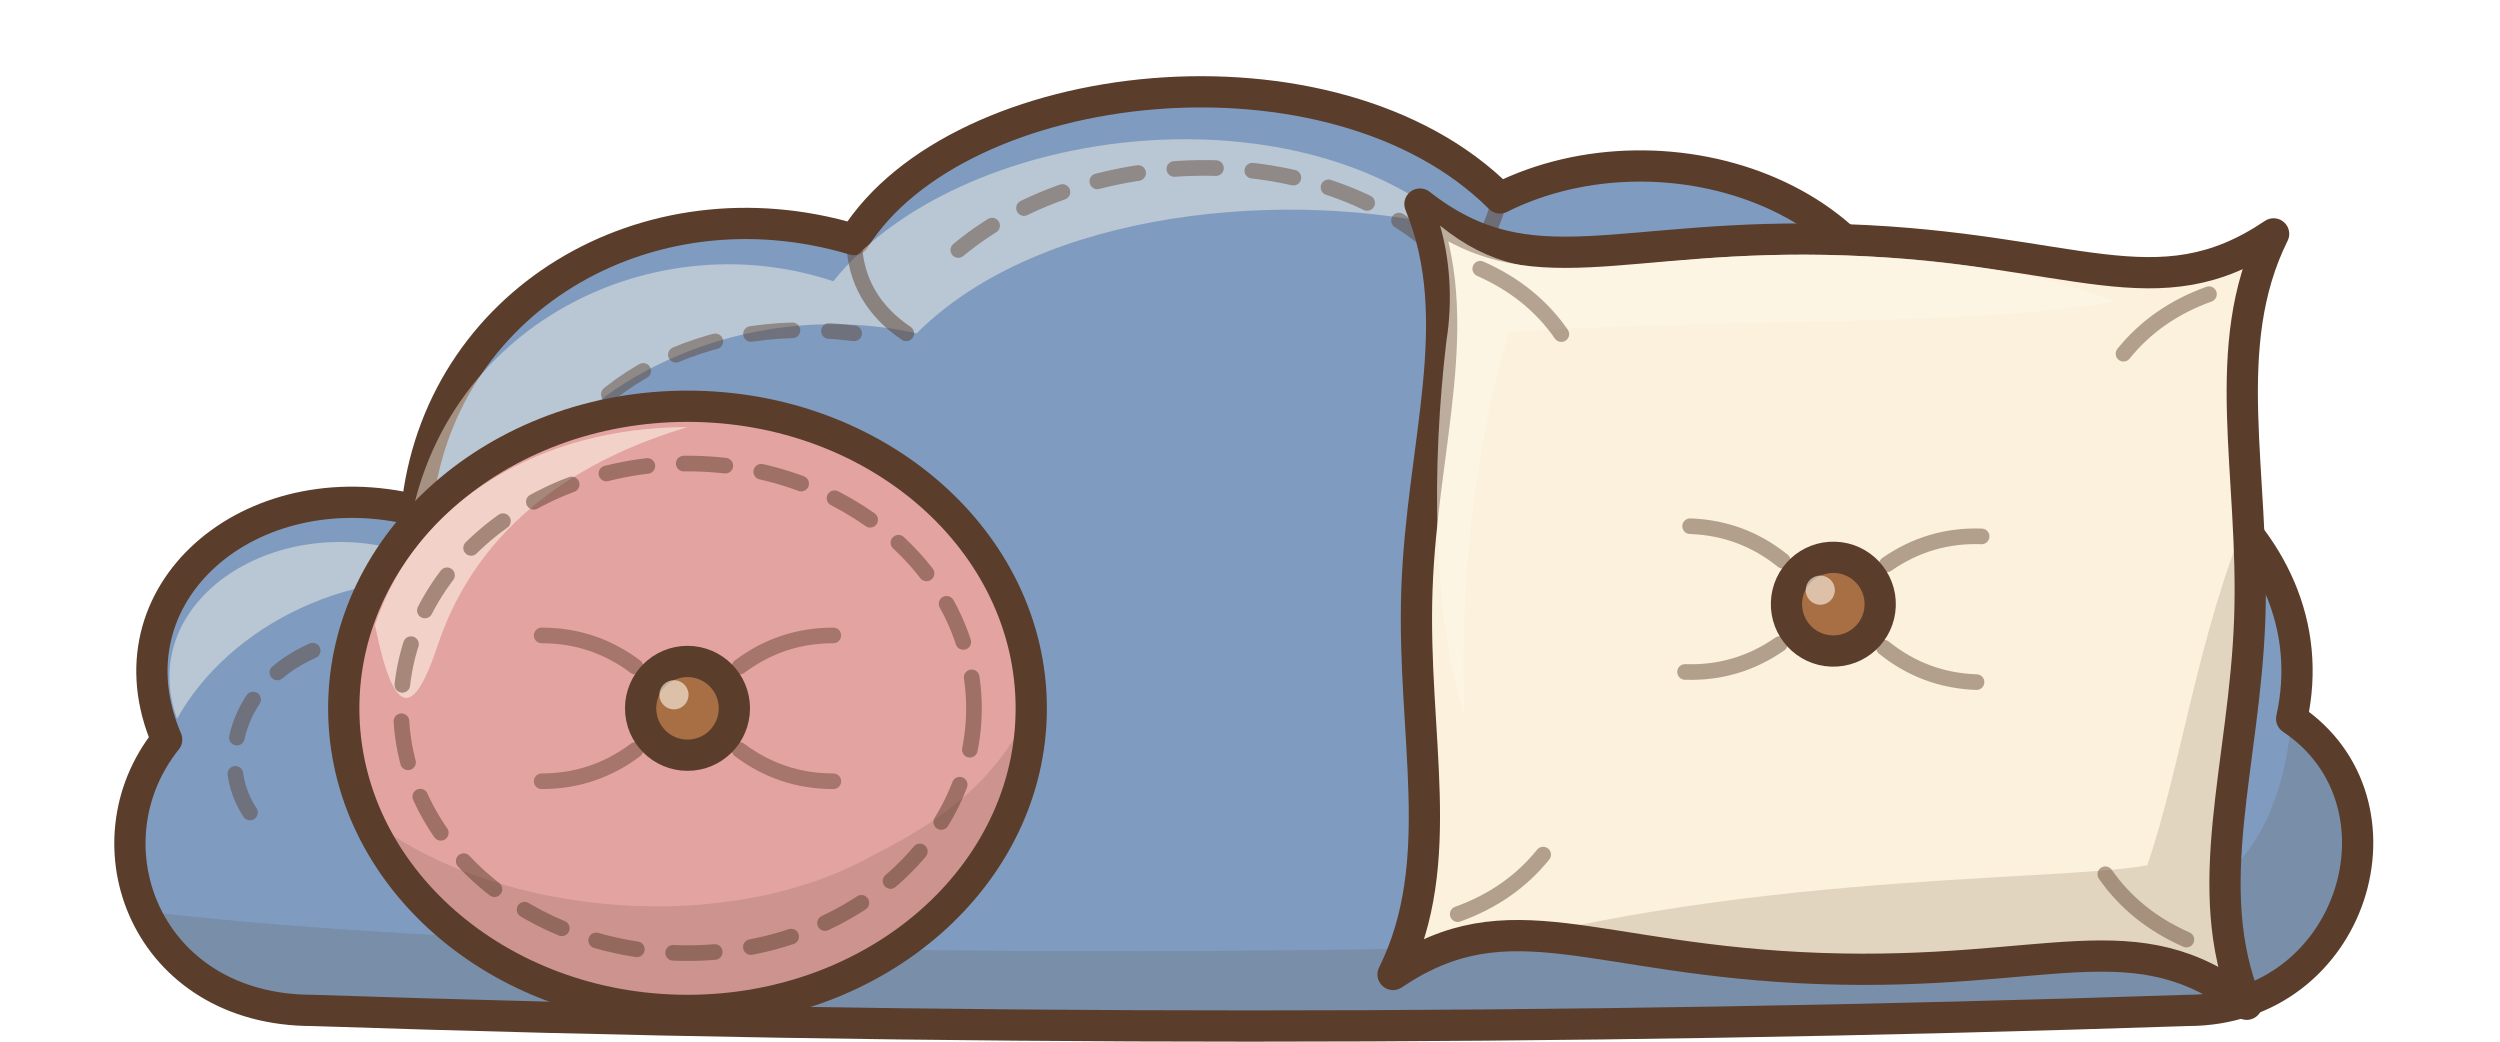
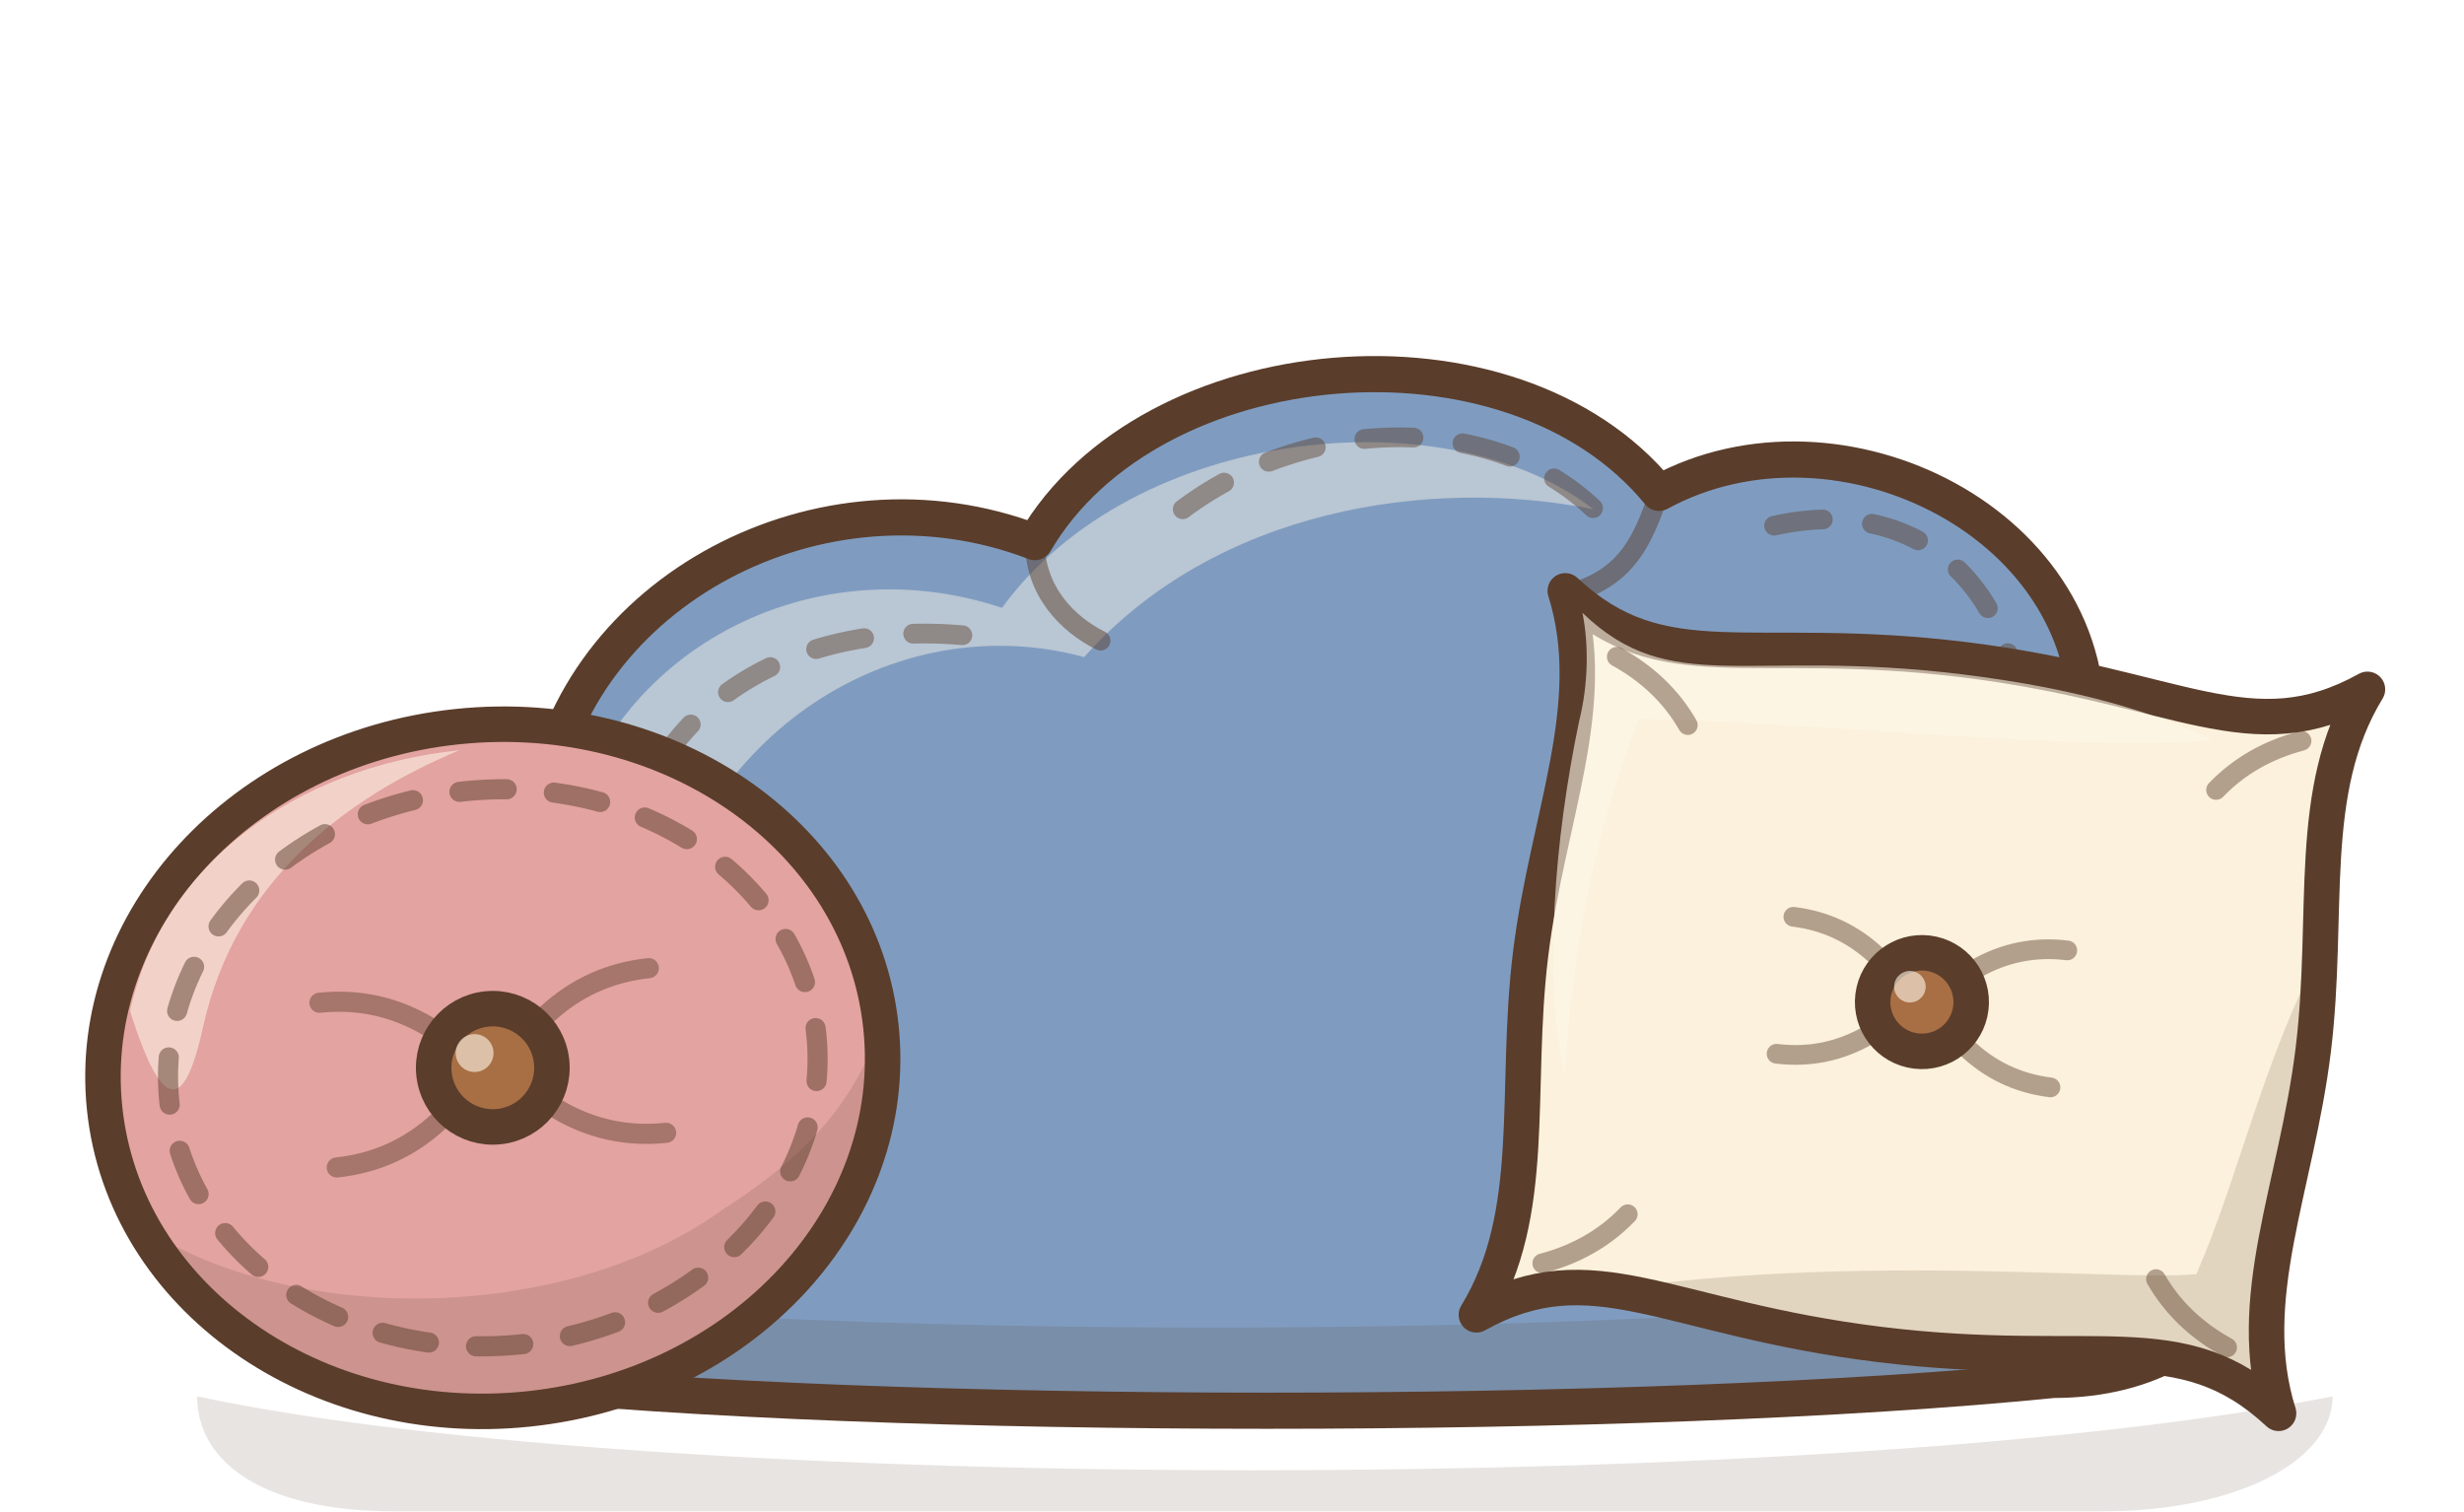
- <svg xmlns="http://www.w3.org/2000/svg" viewBox="0 0 240 100">
-   <g stroke="#5a3d2b" stroke-width="3" stroke-linecap="round" stroke-linejoin="round">
-     <path d="M30 97C14 97 8 81 16 71C10 57 24 45 40 49C42 29 62 17 82 23C92 7 128 3 144 19C160 11 184 19 184 39C204 37 224 51 220 69C232 77 226 97 210 97C150 99 90 99 30 97z" fill="#7f9cc0" />
-     <path d="M17 69C13 58 26 49 39 53C41 32 62 21 80 27C92 12 124 8 140 22C124 18 100 20 88 32C70 28 50 38 46 56C34 54 22 60 17 69z" fill="#fff8ea" opacity=".45" stroke="none" />
-     <path d="M220 69C232 77 226 97 210 97C150 99 90 99 30 97C22 97 16.5 93 14 87.5C60 93 160 92 204 88C214 87 219 80 220 69z" fill="#5a3d2b" opacity=".16" stroke="none" />
-     <path d="M24 78C20 72 24 62 36 61M50 50C54 38 66 30 82 32M92 24C104 14 126 13 138 24M150 26C164 22 176 28 178 42C192 44 208 52 210 66" fill="none" stroke-width="1.5" stroke-dasharray="4 3.5" opacity=".45" />
-     <path d="M40 49C41 53 43 56 46 58M82 23C82 27 84 30 87 32M144 19C143 23 141 26 138 28M184 39C183 43 181 46 178 48" fill="none" stroke-width="1.5" opacity=".5" />
-     <g transform="translate(176 58) rotate(2)">
+ <svg xmlns="http://www.w3.org/2000/svg" viewBox="0 0 150 92">
+   <g stroke="#5a3d2b" stroke-width="2.2" stroke-linecap="round" stroke-linejoin="round">
+     <path d="M12 85C40 91 112 91 142 85C142 89 136 92 128 92H24C16 92 12 89 12 85z" fill="#5a3d2b" opacity=".14" stroke="none" />
+     <path d="M30 84C18 84 13 73 19 66C13 56 22 46 33 49C35 36 50 28 63 33C70 21 92 19 101 30C112 24 128 32 127 45C138 46 142 58 135 66C141 73 137 84 125 84C100 86.5 54 86.5 30 84z" fill="#7f9cc0" />
+     <path d="M20 64C16 56 24 50 34 53C36 40 49 33 61 37C69 26 88 24 97 31C87 29 74 31 66 40C55 37 43 44 40 57C32 55 25 58 20 64z" fill="#fff8ea" opacity=".45" stroke="none" />
+     <path d="M135 66C141 73 137 84 125 84C100 86.5 54 86.5 30 84C24.5 84 20.5 81.5 18.5 78C50 82 104 81.5 126 78C132 77 135 72 135 66z" fill="#5a3d2b" opacity=".16" stroke="none" />
+     <path d="M38 52C40 42 50 37 61 39M72 31C80 25 92 25 98 32M108 32C117 30 123 36 123 45C130 47 134 54 132 61" fill="none" stroke-width="1.2" stroke-dasharray="3 3" opacity=".45" />
+     <path d="M33 49C34 52 36 54 38 55M63 33C63 36 65 38 67 39M101 30C100 33 99 35 96 36M127 45C126 48 124 50 121 51" fill="none" stroke-width="1.2" opacity=".5" />
+     <g transform="translate(117 61) rotate(7) scale(.6)" stroke-width="3.6">
      <path d="M-41 -37C-30 -29 -22 -35 0 -35C22 -35 30 -29 41 -37C36 -26 40 -14 40 0C40 14 36 26 41 37C30 29 22 35 0 35C-22 35 -30 29 -41 37C-36 26 -40 14 -40 0C-40 -14 -36 -26 -41 -37z" fill="#fbf1dc" />
      <path d="M-39 -35C-29 -27.5 -22 -33.5 0 -33.5C12 -33.5 20 -32 26 -30C12 -27 -14 -27 -32 -25C-35 -14 -36 0 -35 12C-38.5 2 -39 -12 -38 -24C-37.5 -28 -38 -32 -39 -35z" fill="#fff8ea" opacity=".6" stroke="none" />
      <path d="M39.5 -10C40 -6 40 -3 40 0C40 14 36 26 41 37C30 29 22 35 0 35C-22 35 -30 29 -41 37C-12 26 22 26 31 24C34 14 35 2 39.5 -10z" fill="#5a3d2b" opacity=".16" stroke="none" />
-       <path d="M-35 -31q5 2 8 6M35 -31q-5 2-8 6M-35 31q5-2 8-6M35 31q-5-2-8-6" fill="none" stroke-width="1.5" opacity=".45" />
-       <path d="M-5 -4q-4-3-9-3M5 -4q4-3 9-3M-5 4q-4 3-9 3M5 4q4 3 9 3" fill="none" stroke-width="1.5" opacity=".45" />
-       <circle cx="0" cy="0" r="4.5" fill="#a86f45" />
-       <circle cx="-1.3" cy="-1.3" r="1.4" fill="#fff8ea" opacity=".6" stroke="none" />
+       <path d="M-35 -31q5 2 8 6M35 -31q-5 2-8 6M-35 31q5-2 8-6M35 31q-5-2-8-6" fill="none" stroke-width="2" opacity=".45" />
+       <path d="M-5 -4q-4-3-9-3M5 -4q4-3 9-3M-5 4q-4 3-9 3M5 4q4 3 9 3" fill="none" stroke-width="2" opacity=".45" />
+       <circle cx="0" cy="0" r="5" fill="#a86f45" />
+       <circle cx="-1.4" cy="-1.4" r="1.6" fill="#fff8ea" opacity=".6" stroke="none" />
    </g>
-     <ellipse cx="66" cy="68" rx="33" ry="29" fill="#e3a3a0" />
-     <path d="M36 60C40 48 52 41 66 41C56 44 46 50 42 62C40 68 38 70 36 60z" fill="#fff8ea" opacity=".55" stroke="none" />
-     <path d="M99 68C99 84 84 97 66 97C52 97 40 90 36 79C48 88 70 90 84 82C92 78 96 74 99 68z" fill="#5a3d2b" opacity=".16" stroke="none" />
-     <ellipse cx="66" cy="68" rx="27.5" ry="23.5" fill="none" stroke-width="1.5" stroke-dasharray="4 3.5" opacity=".5" />
-     <path d="M61 64q-4-3-9-3M71 64q4-3 9-3M61 72q-4 3-9 3M71 72q4 3 9 3" fill="none" stroke-width="1.5" opacity=".45" />
-     <circle cx="66" cy="68" r="4.5" fill="#a86f45" />
-     <circle cx="64.7" cy="66.7" r="1.4" fill="#fff8ea" opacity=".6" stroke="none" />
+     <g transform="translate(30 65) rotate(-6) scale(.72) translate(-66 -68)" stroke-width="3">
+       <ellipse cx="66" cy="68" rx="33" ry="29" fill="#e3a3a0" />
+       <path d="M36 60C40 48 52 41 66 41C56 44 46 50 42 62C40 68 38 70 36 60z" fill="#fff8ea" opacity=".55" stroke="none" />
+       <path d="M99 68C99 84 84 97 66 97C52 97 40 90 36 79C48 88 70 90 84 82C92 78 96 74 99 68z" fill="#5a3d2b" opacity=".16" stroke="none" />
+       <ellipse cx="66" cy="68" rx="27.5" ry="23.5" fill="none" stroke-width="1.7" stroke-dasharray="4 4" opacity=".5" />
+       <path d="M61 64q-4-3-9-3M71 64q4-3 9-3M61 72q-4 3-9 3M71 72q4 3 9 3" fill="none" stroke-width="1.7" opacity=".45" />
+       <circle cx="66" cy="68" r="5" fill="#a86f45" />
+       <circle cx="64.6" cy="66.6" r="1.6" fill="#fff8ea" opacity=".6" stroke="none" />
+     </g>
  </g>
</svg>
